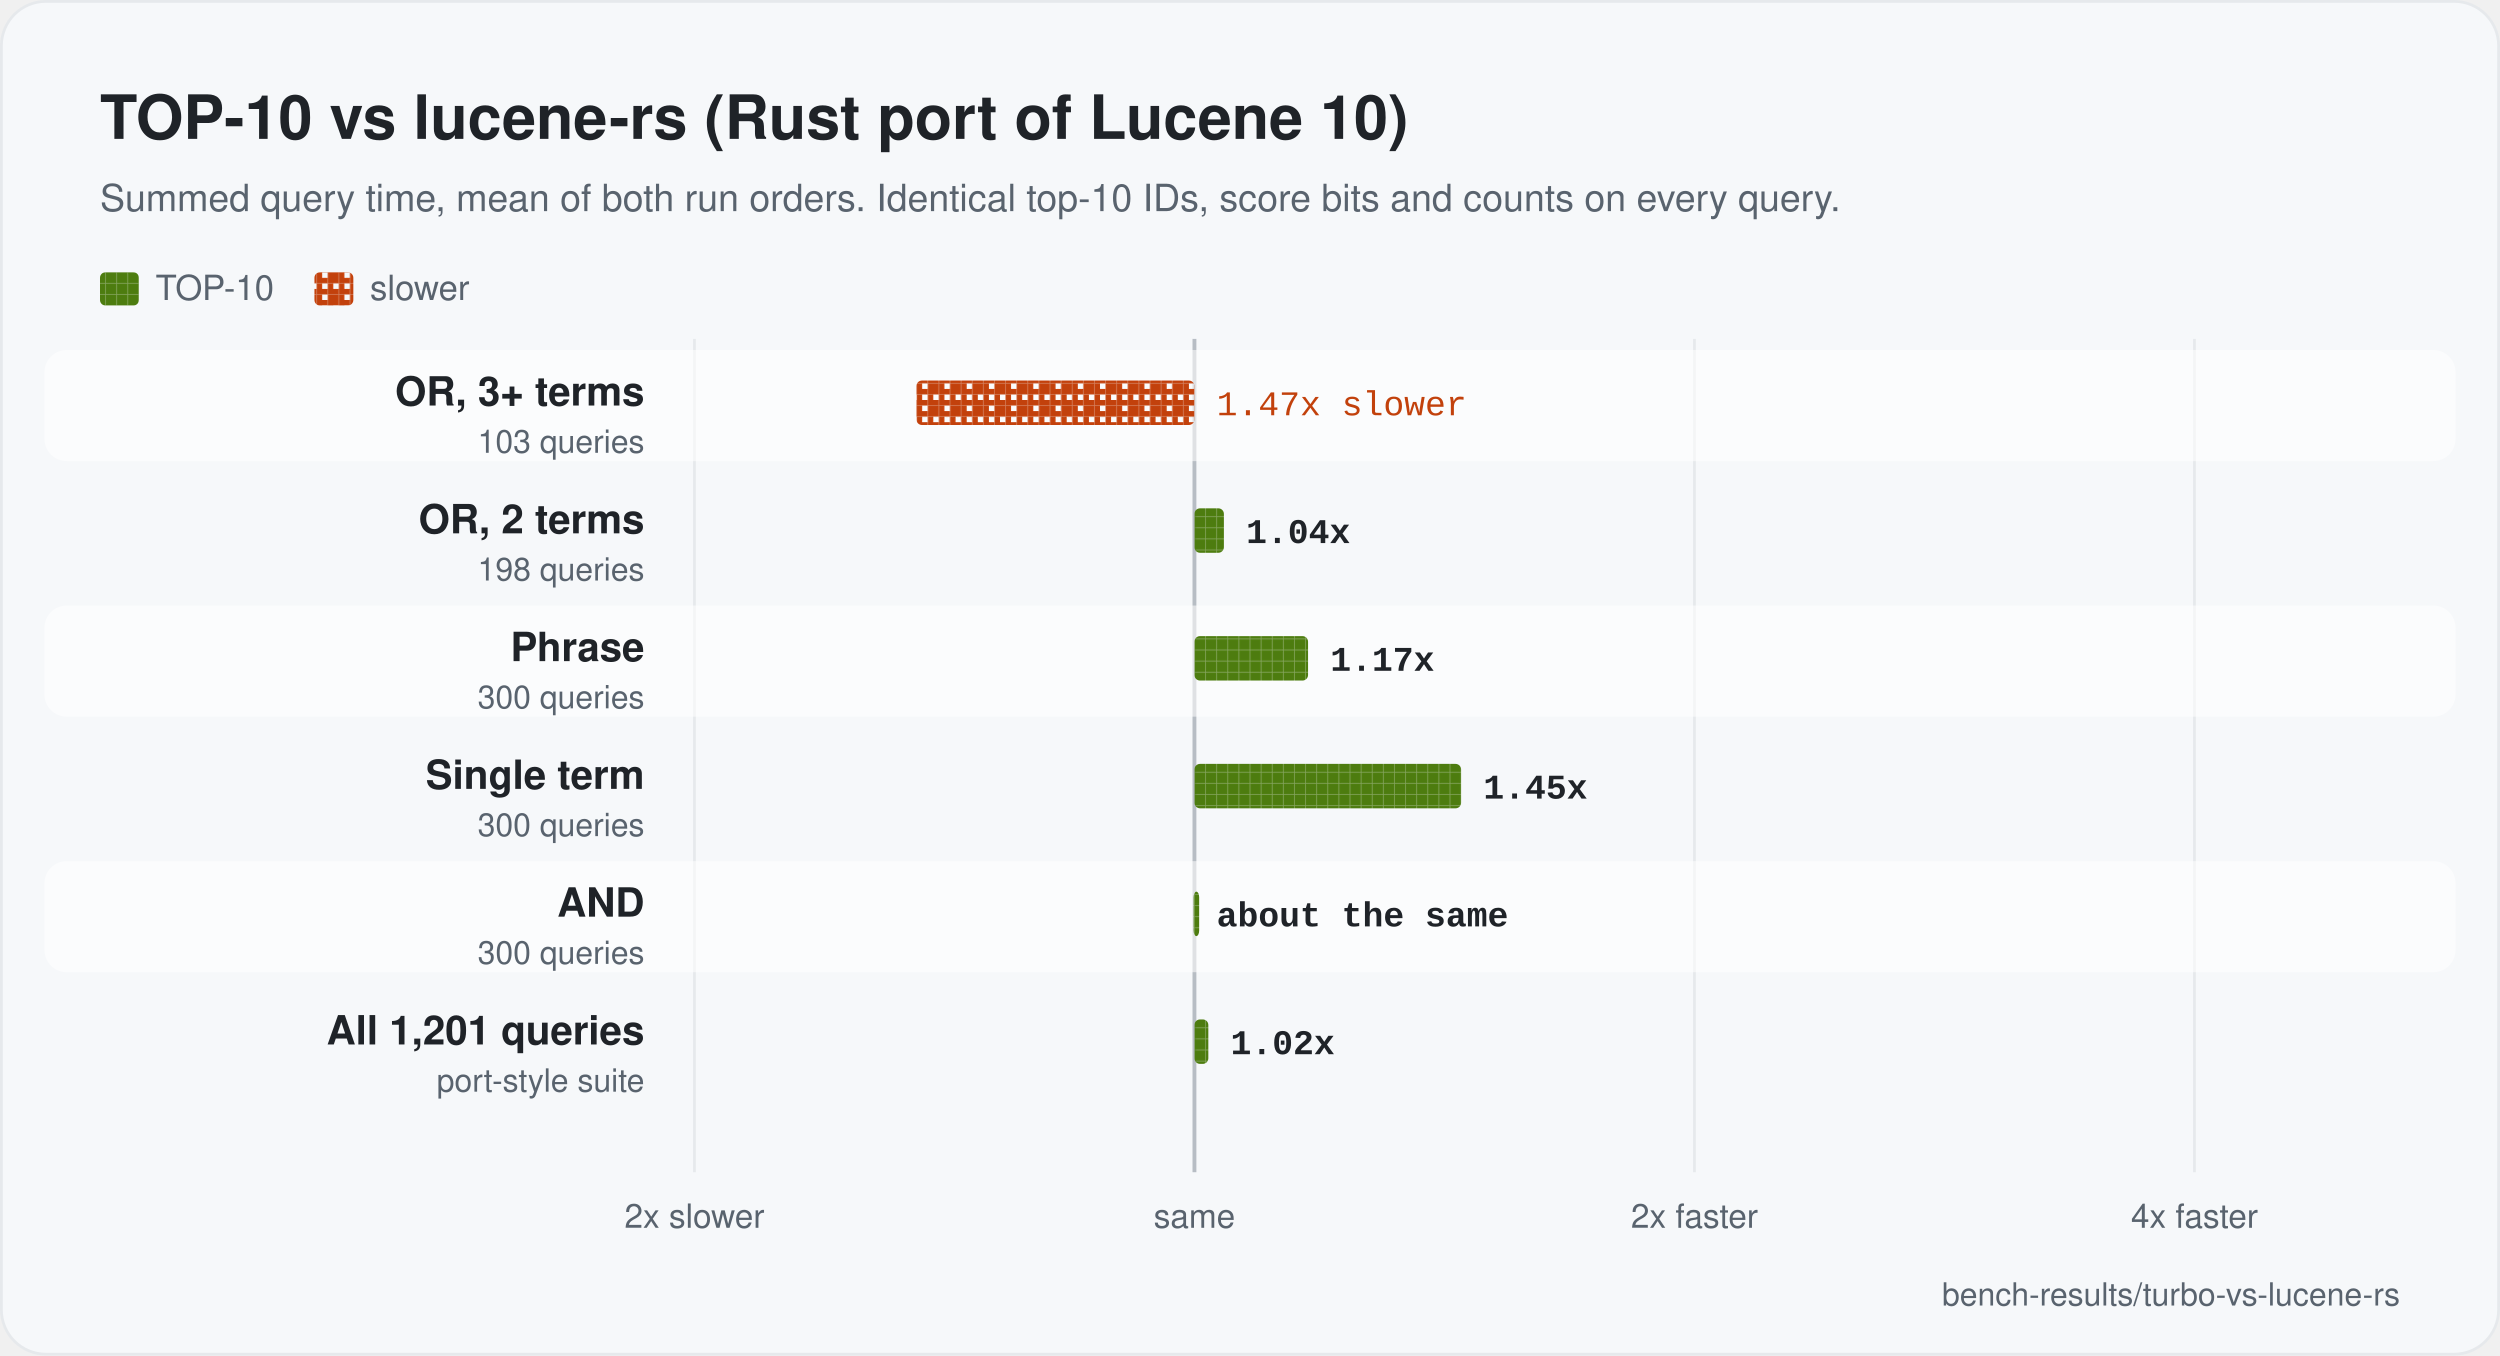
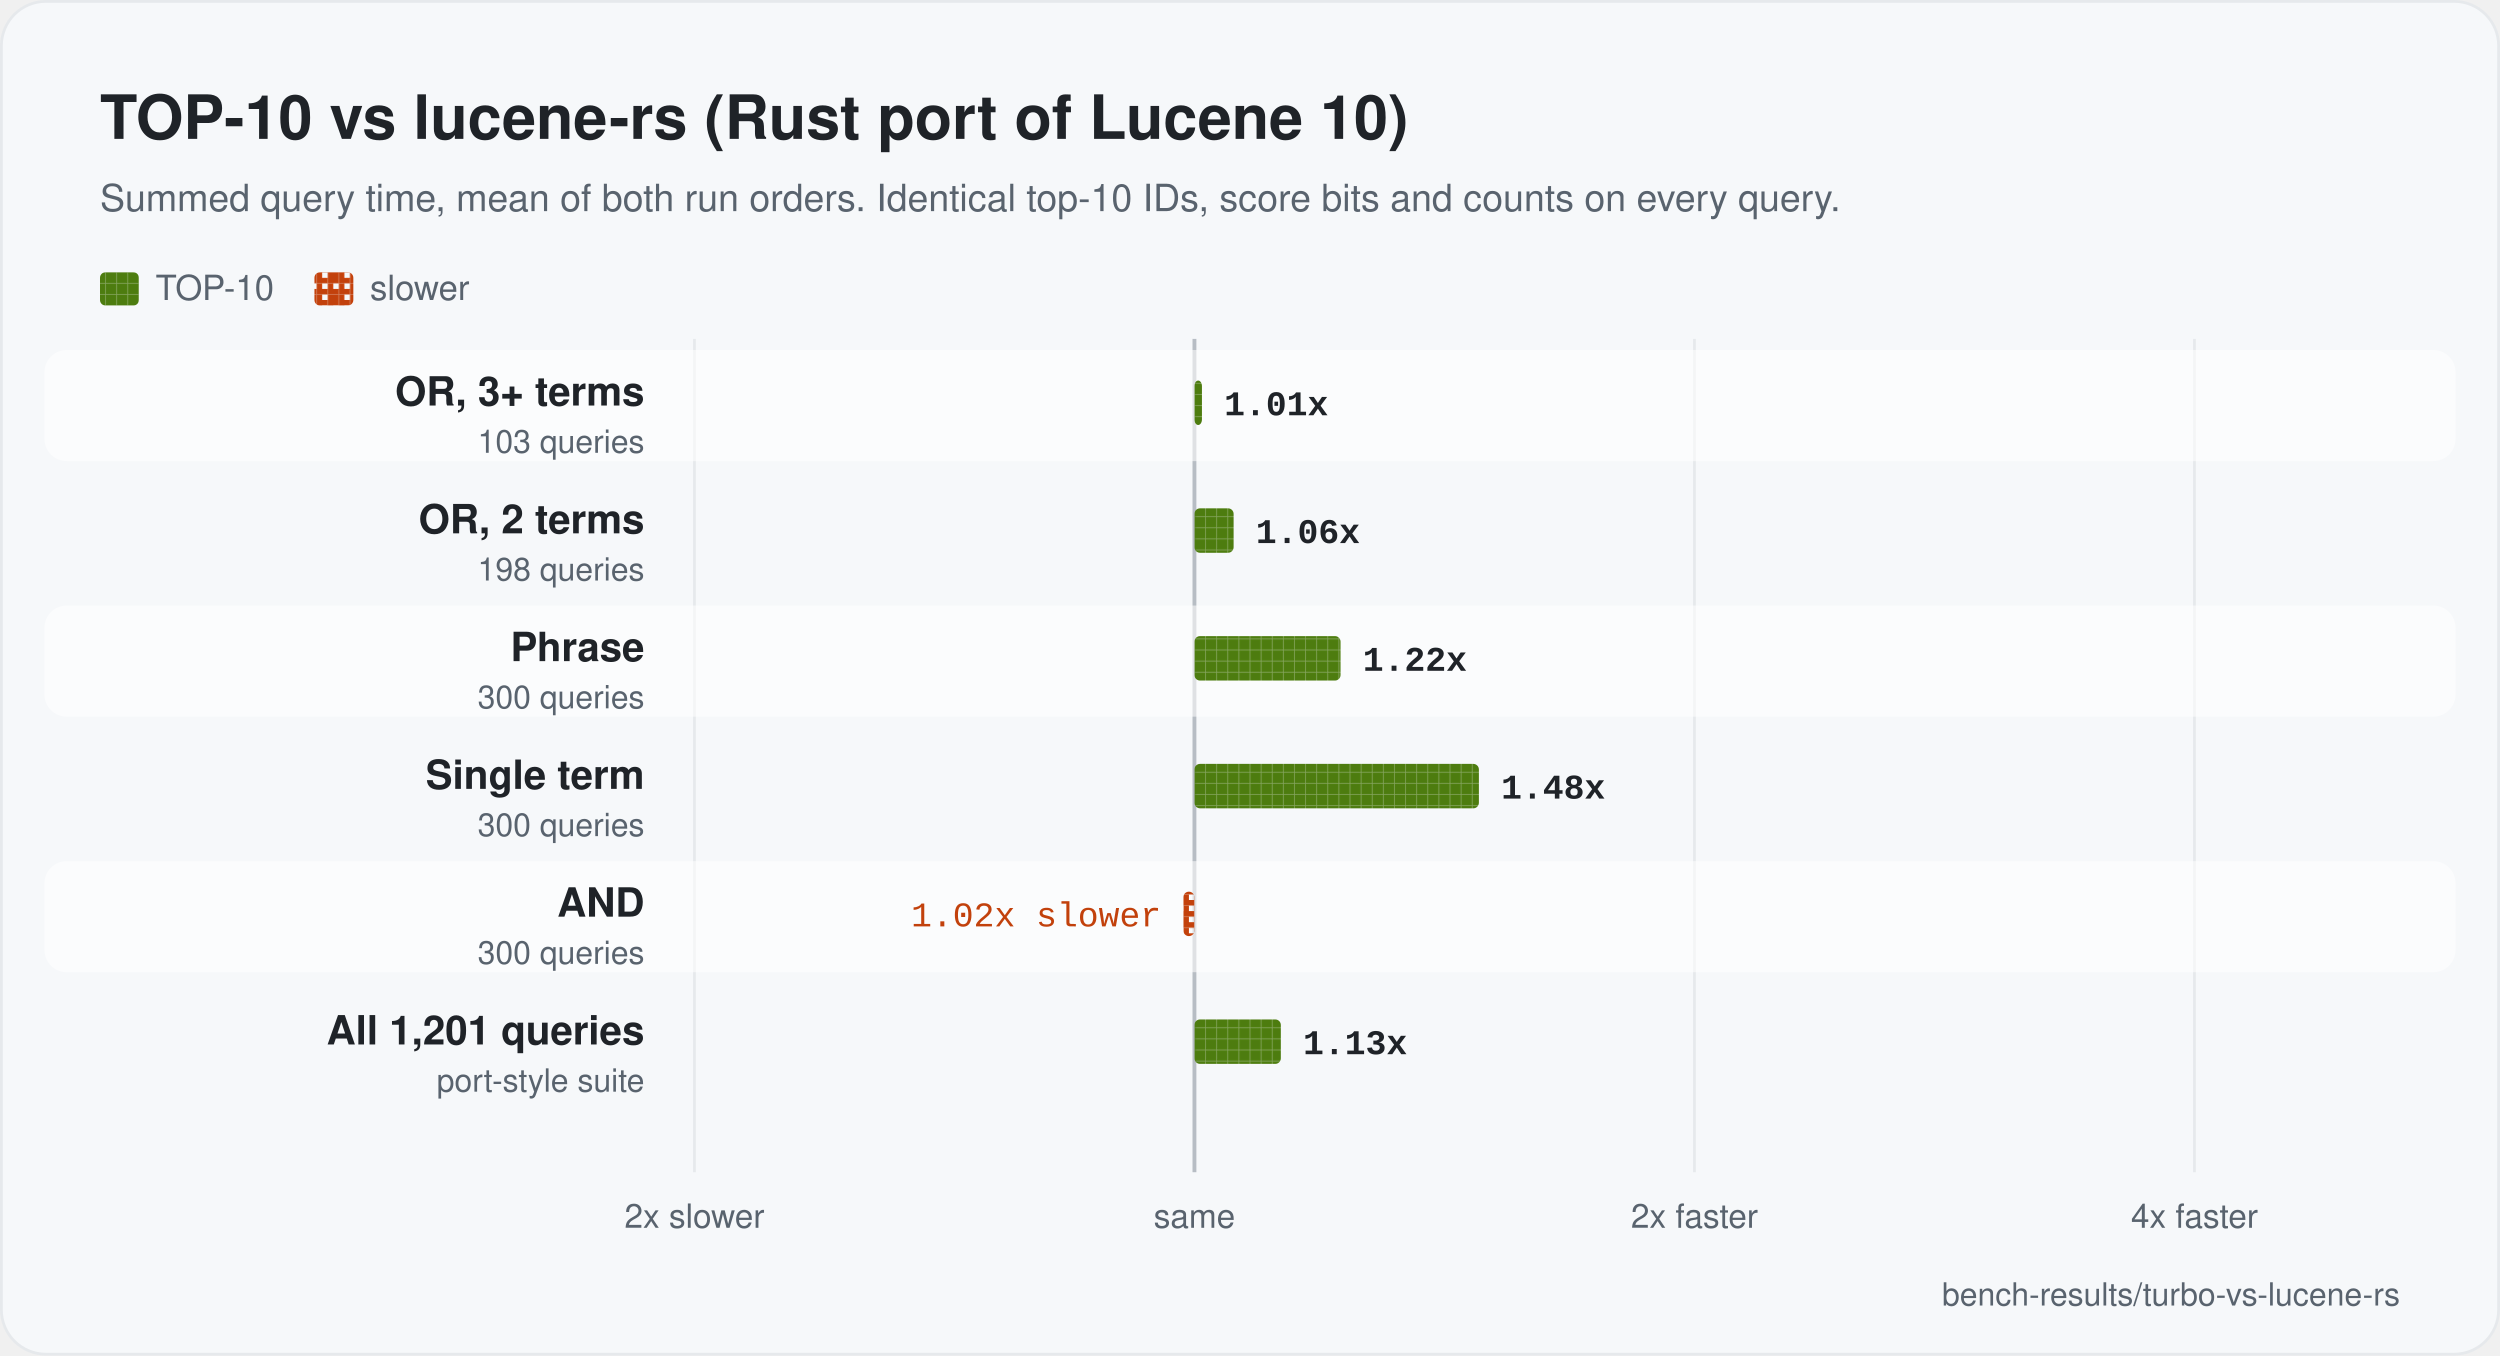
<svg xmlns="http://www.w3.org/2000/svg" width="900" height="488" viewBox="0 0 900 488">
  <defs>
    <pattern id="fast6" width="8" height="8" patternUnits="userSpaceOnUse">
      <rect x="0" y="0" width="2" height="2" fill="#4d7c0f" />
      <rect x="4" y="0" width="2" height="2" fill="#4d7c0f" />
      <rect x="2" y="2" width="2" height="2" fill="#4d7c0f" />
      <rect x="0" y="4" width="2" height="2" fill="#4d7c0f" />
      <rect x="4" y="4" width="2" height="2" fill="#4d7c0f" />
      <rect x="6" y="6" width="2" height="2" fill="#4d7c0f" />
    </pattern>
    <pattern id="fast10" width="8" height="8" patternUnits="userSpaceOnUse">
      <rect x="0" y="0" width="2" height="2" fill="#4d7c0f" />
      <rect x="2" y="0" width="2" height="2" fill="#4d7c0f" />
      <rect x="4" y="0" width="2" height="2" fill="#4d7c0f" />
      <rect x="2" y="2" width="2" height="2" fill="#4d7c0f" />
      <rect x="6" y="2" width="2" height="2" fill="#4d7c0f" />
      <rect x="0" y="4" width="2" height="2" fill="#4d7c0f" />
      <rect x="4" y="4" width="2" height="2" fill="#4d7c0f" />
      <rect x="6" y="4" width="2" height="2" fill="#4d7c0f" />
      <rect x="2" y="6" width="2" height="2" fill="#4d7c0f" />
      <rect x="6" y="6" width="2" height="2" fill="#4d7c0f" />
    </pattern>
    <pattern id="fast13" width="8" height="8" patternUnits="userSpaceOnUse">
      <rect x="0" y="0" width="2" height="2" fill="#4d7c0f" />
      <rect x="2" y="0" width="2" height="2" fill="#4d7c0f" />
      <rect x="4" y="0" width="2" height="2" fill="#4d7c0f" />
      <rect x="6" y="0" width="2" height="2" fill="#4d7c0f" />
      <rect x="0" y="2" width="2" height="2" fill="#4d7c0f" />
      <rect x="2" y="2" width="2" height="2" fill="#4d7c0f" />
      <rect x="6" y="2" width="2" height="2" fill="#4d7c0f" />
      <rect x="0" y="4" width="2" height="2" fill="#4d7c0f" />
      <rect x="2" y="4" width="2" height="2" fill="#4d7c0f" />
      <rect x="4" y="4" width="2" height="2" fill="#4d7c0f" />
      <rect x="6" y="4" width="2" height="2" fill="#4d7c0f" />
      <rect x="2" y="6" width="2" height="2" fill="#4d7c0f" />
      <rect x="6" y="6" width="2" height="2" fill="#4d7c0f" />
    </pattern>
    <pattern id="fast16" width="8" height="8" patternUnits="userSpaceOnUse">
      <rect x="0" y="0" width="2" height="2" fill="#4d7c0f" />
      <rect x="2" y="0" width="2" height="2" fill="#4d7c0f" />
      <rect x="4" y="0" width="2" height="2" fill="#4d7c0f" />
      <rect x="6" y="0" width="2" height="2" fill="#4d7c0f" />
      <rect x="0" y="2" width="2" height="2" fill="#4d7c0f" />
      <rect x="2" y="2" width="2" height="2" fill="#4d7c0f" />
      <rect x="4" y="2" width="2" height="2" fill="#4d7c0f" />
      <rect x="6" y="2" width="2" height="2" fill="#4d7c0f" />
      <rect x="0" y="4" width="2" height="2" fill="#4d7c0f" />
      <rect x="2" y="4" width="2" height="2" fill="#4d7c0f" />
      <rect x="4" y="4" width="2" height="2" fill="#4d7c0f" />
      <rect x="6" y="4" width="2" height="2" fill="#4d7c0f" />
      <rect x="0" y="6" width="2" height="2" fill="#4d7c0f" />
      <rect x="2" y="6" width="2" height="2" fill="#4d7c0f" />
      <rect x="4" y="6" width="2" height="2" fill="#4d7c0f" />
      <rect x="6" y="6" width="2" height="2" fill="#4d7c0f" />
    </pattern>
    <pattern id="fast26" width="8" height="8" patternUnits="userSpaceOnUse">
      <rect x="0" y="0" width="2" height="2" fill="#0f766e" />
      <rect x="4" y="0" width="2" height="2" fill="#0f766e" />
      <rect x="2" y="2" width="2" height="2" fill="#0f766e" />
      <rect x="0" y="4" width="2" height="2" fill="#0f766e" />
      <rect x="4" y="4" width="2" height="2" fill="#0f766e" />
      <rect x="6" y="6" width="2" height="2" fill="#0f766e" />
    </pattern>
    <pattern id="fast210" width="8" height="8" patternUnits="userSpaceOnUse">
      <rect x="0" y="0" width="2" height="2" fill="#0f766e" />
      <rect x="2" y="0" width="2" height="2" fill="#0f766e" />
      <rect x="4" y="0" width="2" height="2" fill="#0f766e" />
      <rect x="2" y="2" width="2" height="2" fill="#0f766e" />
      <rect x="6" y="2" width="2" height="2" fill="#0f766e" />
      <rect x="0" y="4" width="2" height="2" fill="#0f766e" />
      <rect x="4" y="4" width="2" height="2" fill="#0f766e" />
      <rect x="6" y="4" width="2" height="2" fill="#0f766e" />
      <rect x="2" y="6" width="2" height="2" fill="#0f766e" />
      <rect x="6" y="6" width="2" height="2" fill="#0f766e" />
    </pattern>
    <pattern id="fast213" width="8" height="8" patternUnits="userSpaceOnUse">
      <rect x="0" y="0" width="2" height="2" fill="#0f766e" />
      <rect x="2" y="0" width="2" height="2" fill="#0f766e" />
      <rect x="4" y="0" width="2" height="2" fill="#0f766e" />
      <rect x="6" y="0" width="2" height="2" fill="#0f766e" />
      <rect x="0" y="2" width="2" height="2" fill="#0f766e" />
      <rect x="2" y="2" width="2" height="2" fill="#0f766e" />
      <rect x="6" y="2" width="2" height="2" fill="#0f766e" />
      <rect x="0" y="4" width="2" height="2" fill="#0f766e" />
      <rect x="2" y="4" width="2" height="2" fill="#0f766e" />
      <rect x="4" y="4" width="2" height="2" fill="#0f766e" />
      <rect x="6" y="4" width="2" height="2" fill="#0f766e" />
      <rect x="2" y="6" width="2" height="2" fill="#0f766e" />
      <rect x="6" y="6" width="2" height="2" fill="#0f766e" />
    </pattern>
    <pattern id="fast216" width="8" height="8" patternUnits="userSpaceOnUse">
      <rect x="0" y="0" width="2" height="2" fill="#0f766e" />
      <rect x="2" y="0" width="2" height="2" fill="#0f766e" />
      <rect x="4" y="0" width="2" height="2" fill="#0f766e" />
      <rect x="6" y="0" width="2" height="2" fill="#0f766e" />
      <rect x="0" y="2" width="2" height="2" fill="#0f766e" />
      <rect x="2" y="2" width="2" height="2" fill="#0f766e" />
      <rect x="4" y="2" width="2" height="2" fill="#0f766e" />
      <rect x="6" y="2" width="2" height="2" fill="#0f766e" />
      <rect x="0" y="4" width="2" height="2" fill="#0f766e" />
      <rect x="2" y="4" width="2" height="2" fill="#0f766e" />
      <rect x="4" y="4" width="2" height="2" fill="#0f766e" />
      <rect x="6" y="4" width="2" height="2" fill="#0f766e" />
      <rect x="0" y="6" width="2" height="2" fill="#0f766e" />
      <rect x="2" y="6" width="2" height="2" fill="#0f766e" />
      <rect x="4" y="6" width="2" height="2" fill="#0f766e" />
      <rect x="6" y="6" width="2" height="2" fill="#0f766e" />
    </pattern>
    <pattern id="slow6" width="8" height="8" patternUnits="userSpaceOnUse">
      <rect x="0" y="0" width="2" height="2" fill="#c2410c" />
      <rect x="4" y="0" width="2" height="2" fill="#c2410c" />
      <rect x="2" y="2" width="2" height="2" fill="#c2410c" />
      <rect x="0" y="4" width="2" height="2" fill="#c2410c" />
      <rect x="4" y="4" width="2" height="2" fill="#c2410c" />
      <rect x="6" y="6" width="2" height="2" fill="#c2410c" />
    </pattern>
    <pattern id="slow10" width="8" height="8" patternUnits="userSpaceOnUse">
      <rect x="0" y="0" width="2" height="2" fill="#c2410c" />
      <rect x="2" y="0" width="2" height="2" fill="#c2410c" />
      <rect x="4" y="0" width="2" height="2" fill="#c2410c" />
      <rect x="2" y="2" width="2" height="2" fill="#c2410c" />
      <rect x="6" y="2" width="2" height="2" fill="#c2410c" />
      <rect x="0" y="4" width="2" height="2" fill="#c2410c" />
      <rect x="4" y="4" width="2" height="2" fill="#c2410c" />
      <rect x="6" y="4" width="2" height="2" fill="#c2410c" />
      <rect x="2" y="6" width="2" height="2" fill="#c2410c" />
      <rect x="6" y="6" width="2" height="2" fill="#c2410c" />
    </pattern>
    <pattern id="slow13" width="8" height="8" patternUnits="userSpaceOnUse">
      <rect x="0" y="0" width="2" height="2" fill="#c2410c" />
      <rect x="2" y="0" width="2" height="2" fill="#c2410c" />
      <rect x="4" y="0" width="2" height="2" fill="#c2410c" />
      <rect x="6" y="0" width="2" height="2" fill="#c2410c" />
      <rect x="0" y="2" width="2" height="2" fill="#c2410c" />
      <rect x="2" y="2" width="2" height="2" fill="#c2410c" />
      <rect x="6" y="2" width="2" height="2" fill="#c2410c" />
      <rect x="0" y="4" width="2" height="2" fill="#c2410c" />
      <rect x="2" y="4" width="2" height="2" fill="#c2410c" />
      <rect x="4" y="4" width="2" height="2" fill="#c2410c" />
      <rect x="6" y="4" width="2" height="2" fill="#c2410c" />
      <rect x="2" y="6" width="2" height="2" fill="#c2410c" />
      <rect x="6" y="6" width="2" height="2" fill="#c2410c" />
    </pattern>
    <pattern id="slow16" width="8" height="8" patternUnits="userSpaceOnUse">
      <rect x="0" y="0" width="2" height="2" fill="#c2410c" />
      <rect x="2" y="0" width="2" height="2" fill="#c2410c" />
      <rect x="4" y="0" width="2" height="2" fill="#c2410c" />
      <rect x="6" y="0" width="2" height="2" fill="#c2410c" />
      <rect x="0" y="2" width="2" height="2" fill="#c2410c" />
      <rect x="2" y="2" width="2" height="2" fill="#c2410c" />
      <rect x="4" y="2" width="2" height="2" fill="#c2410c" />
      <rect x="6" y="2" width="2" height="2" fill="#c2410c" />
      <rect x="0" y="4" width="2" height="2" fill="#c2410c" />
      <rect x="2" y="4" width="2" height="2" fill="#c2410c" />
      <rect x="4" y="4" width="2" height="2" fill="#c2410c" />
      <rect x="6" y="4" width="2" height="2" fill="#c2410c" />
      <rect x="0" y="6" width="2" height="2" fill="#c2410c" />
      <rect x="2" y="6" width="2" height="2" fill="#c2410c" />
      <rect x="4" y="6" width="2" height="2" fill="#c2410c" />
      <rect x="6" y="6" width="2" height="2" fill="#c2410c" />
    </pattern>
    <pattern id="neutral6" width="8" height="8" patternUnits="userSpaceOnUse">
      <rect x="0" y="0" width="2" height="2" fill="#8c959f" />
      <rect x="4" y="0" width="2" height="2" fill="#8c959f" />
      <rect x="2" y="2" width="2" height="2" fill="#8c959f" />
      <rect x="0" y="4" width="2" height="2" fill="#8c959f" />
      <rect x="4" y="4" width="2" height="2" fill="#8c959f" />
      <rect x="6" y="6" width="2" height="2" fill="#8c959f" />
    </pattern>
    <pattern id="neutral10" width="8" height="8" patternUnits="userSpaceOnUse">
      <rect x="0" y="0" width="2" height="2" fill="#8c959f" />
      <rect x="2" y="0" width="2" height="2" fill="#8c959f" />
      <rect x="4" y="0" width="2" height="2" fill="#8c959f" />
      <rect x="2" y="2" width="2" height="2" fill="#8c959f" />
      <rect x="6" y="2" width="2" height="2" fill="#8c959f" />
      <rect x="0" y="4" width="2" height="2" fill="#8c959f" />
      <rect x="4" y="4" width="2" height="2" fill="#8c959f" />
      <rect x="6" y="4" width="2" height="2" fill="#8c959f" />
      <rect x="2" y="6" width="2" height="2" fill="#8c959f" />
      <rect x="6" y="6" width="2" height="2" fill="#8c959f" />
    </pattern>
    <pattern id="neutral13" width="8" height="8" patternUnits="userSpaceOnUse">
      <rect x="0" y="0" width="2" height="2" fill="#8c959f" />
      <rect x="2" y="0" width="2" height="2" fill="#8c959f" />
      <rect x="4" y="0" width="2" height="2" fill="#8c959f" />
      <rect x="6" y="0" width="2" height="2" fill="#8c959f" />
      <rect x="0" y="2" width="2" height="2" fill="#8c959f" />
      <rect x="2" y="2" width="2" height="2" fill="#8c959f" />
      <rect x="6" y="2" width="2" height="2" fill="#8c959f" />
      <rect x="0" y="4" width="2" height="2" fill="#8c959f" />
      <rect x="2" y="4" width="2" height="2" fill="#8c959f" />
      <rect x="4" y="4" width="2" height="2" fill="#8c959f" />
      <rect x="6" y="4" width="2" height="2" fill="#8c959f" />
      <rect x="2" y="6" width="2" height="2" fill="#8c959f" />
      <rect x="6" y="6" width="2" height="2" fill="#8c959f" />
    </pattern>
    <pattern id="neutral16" width="8" height="8" patternUnits="userSpaceOnUse">
      <rect x="0" y="0" width="2" height="2" fill="#8c959f" />
      <rect x="2" y="0" width="2" height="2" fill="#8c959f" />
      <rect x="4" y="0" width="2" height="2" fill="#8c959f" />
      <rect x="6" y="0" width="2" height="2" fill="#8c959f" />
      <rect x="0" y="2" width="2" height="2" fill="#8c959f" />
      <rect x="2" y="2" width="2" height="2" fill="#8c959f" />
      <rect x="4" y="2" width="2" height="2" fill="#8c959f" />
      <rect x="6" y="2" width="2" height="2" fill="#8c959f" />
      <rect x="0" y="4" width="2" height="2" fill="#8c959f" />
      <rect x="2" y="4" width="2" height="2" fill="#8c959f" />
      <rect x="4" y="4" width="2" height="2" fill="#8c959f" />
      <rect x="6" y="4" width="2" height="2" fill="#8c959f" />
      <rect x="0" y="6" width="2" height="2" fill="#8c959f" />
      <rect x="2" y="6" width="2" height="2" fill="#8c959f" />
      <rect x="4" y="6" width="2" height="2" fill="#8c959f" />
      <rect x="6" y="6" width="2" height="2" fill="#8c959f" />
    </pattern>
    <pattern id="ink6" width="8" height="8" patternUnits="userSpaceOnUse">
      <rect x="0" y="0" width="2" height="2" fill="#1f2328" />
      <rect x="4" y="0" width="2" height="2" fill="#1f2328" />
      <rect x="2" y="2" width="2" height="2" fill="#1f2328" />
      <rect x="0" y="4" width="2" height="2" fill="#1f2328" />
      <rect x="4" y="4" width="2" height="2" fill="#1f2328" />
      <rect x="6" y="6" width="2" height="2" fill="#1f2328" />
    </pattern>
    <pattern id="ink10" width="8" height="8" patternUnits="userSpaceOnUse">
      <rect x="0" y="0" width="2" height="2" fill="#1f2328" />
      <rect x="2" y="0" width="2" height="2" fill="#1f2328" />
      <rect x="4" y="0" width="2" height="2" fill="#1f2328" />
      <rect x="2" y="2" width="2" height="2" fill="#1f2328" />
      <rect x="6" y="2" width="2" height="2" fill="#1f2328" />
      <rect x="0" y="4" width="2" height="2" fill="#1f2328" />
      <rect x="4" y="4" width="2" height="2" fill="#1f2328" />
      <rect x="6" y="4" width="2" height="2" fill="#1f2328" />
      <rect x="2" y="6" width="2" height="2" fill="#1f2328" />
      <rect x="6" y="6" width="2" height="2" fill="#1f2328" />
    </pattern>
    <pattern id="ink13" width="8" height="8" patternUnits="userSpaceOnUse">
      <rect x="0" y="0" width="2" height="2" fill="#1f2328" />
      <rect x="2" y="0" width="2" height="2" fill="#1f2328" />
      <rect x="4" y="0" width="2" height="2" fill="#1f2328" />
      <rect x="6" y="0" width="2" height="2" fill="#1f2328" />
      <rect x="0" y="2" width="2" height="2" fill="#1f2328" />
      <rect x="2" y="2" width="2" height="2" fill="#1f2328" />
      <rect x="6" y="2" width="2" height="2" fill="#1f2328" />
      <rect x="0" y="4" width="2" height="2" fill="#1f2328" />
      <rect x="2" y="4" width="2" height="2" fill="#1f2328" />
      <rect x="4" y="4" width="2" height="2" fill="#1f2328" />
      <rect x="6" y="4" width="2" height="2" fill="#1f2328" />
      <rect x="2" y="6" width="2" height="2" fill="#1f2328" />
      <rect x="6" y="6" width="2" height="2" fill="#1f2328" />
    </pattern>
    <pattern id="ink16" width="8" height="8" patternUnits="userSpaceOnUse">
      <rect x="0" y="0" width="2" height="2" fill="#1f2328" />
      <rect x="2" y="0" width="2" height="2" fill="#1f2328" />
      <rect x="4" y="0" width="2" height="2" fill="#1f2328" />
      <rect x="6" y="0" width="2" height="2" fill="#1f2328" />
      <rect x="0" y="2" width="2" height="2" fill="#1f2328" />
      <rect x="2" y="2" width="2" height="2" fill="#1f2328" />
      <rect x="4" y="2" width="2" height="2" fill="#1f2328" />
      <rect x="6" y="2" width="2" height="2" fill="#1f2328" />
      <rect x="0" y="4" width="2" height="2" fill="#1f2328" />
      <rect x="2" y="4" width="2" height="2" fill="#1f2328" />
      <rect x="4" y="4" width="2" height="2" fill="#1f2328" />
      <rect x="6" y="4" width="2" height="2" fill="#1f2328" />
      <rect x="0" y="6" width="2" height="2" fill="#1f2328" />
      <rect x="2" y="6" width="2" height="2" fill="#1f2328" />
      <rect x="4" y="6" width="2" height="2" fill="#1f2328" />
      <rect x="6" y="6" width="2" height="2" fill="#1f2328" />
    </pattern>
  </defs>
  <rect x="0.5" y="0.5" width="899" height="487" rx="16" fill="#f6f8fa" stroke="#e6e9ec" />
  <text x="36.0" y="50.0" font-size="22" font-weight="650" fill="#1f2328" text-anchor="start" font-family="-apple-system, BlinkMacSystemFont, 'Segoe UI', Helvetica, Arial, sans-serif" opacity="1">TOP-10 vs lucene-rs (Rust port of Lucene 10)</text>
  <text x="36.0" y="76.0" font-size="13.5" font-weight="400" fill="#59636e" text-anchor="start" font-family="-apple-system, BlinkMacSystemFont, 'Segoe UI', Helvetica, Arial, sans-serif" opacity="1">Summed query time, mean of both run orders. Identical top-10 IDs, score bits and counts on every query.</text>
  <rect x="36" y="98" width="14" height="12" rx="2" fill="url(#fast16)" />
  <text x="56.0" y="108.0" font-size="12.5" font-weight="400" fill="#59636e" text-anchor="start" font-family="-apple-system, BlinkMacSystemFont, 'Segoe UI', Helvetica, Arial, sans-serif" opacity="1">TOP-10</text>
  <rect x="113.2" y="98" width="14" height="12" rx="2" fill="url(#slow13)" />
  <text x="133.2" y="108.0" font-size="12.5" font-weight="400" fill="#59636e" text-anchor="start" font-family="-apple-system, BlinkMacSystemFont, 'Segoe UI', Helvetica, Arial, sans-serif" opacity="1">slower</text>
  <line x1="250.0" y1="122" x2="250.0" y2="422" stroke="#e6e9ec" stroke-width="1" />
  <text x="250.0" y="442.0" font-size="12" font-weight="400" fill="#59636e" text-anchor="middle" font-family="-apple-system, BlinkMacSystemFont, 'Segoe UI', Helvetica, Arial, sans-serif" opacity="1">2x slower</text>
  <line x1="430.0" y1="122" x2="430.0" y2="422" stroke="#b7bdc4" stroke-width="1.4" />
  <text x="430.0" y="442.0" font-size="12" font-weight="400" fill="#59636e" text-anchor="middle" font-family="-apple-system, BlinkMacSystemFont, 'Segoe UI', Helvetica, Arial, sans-serif" opacity="1">same</text>
  <line x1="610.0" y1="122" x2="610.0" y2="422" stroke="#e6e9ec" stroke-width="1" />
  <text x="610.0" y="442.0" font-size="12" font-weight="400" fill="#59636e" text-anchor="middle" font-family="-apple-system, BlinkMacSystemFont, 'Segoe UI', Helvetica, Arial, sans-serif" opacity="1">2x faster</text>
  <line x1="790.0" y1="122" x2="790.0" y2="422" stroke="#e6e9ec" stroke-width="1" />
  <text x="790.0" y="442.0" font-size="12" font-weight="400" fill="#59636e" text-anchor="middle" font-family="-apple-system, BlinkMacSystemFont, 'Segoe UI', Helvetica, Arial, sans-serif" opacity="1">4x faster</text>
  <rect x="16" y="126" width="868" height="40" rx="8" fill="#ffffff" opacity="0.55" />
  <text x="232.0" y="146.0" font-size="14.5" font-weight="550" fill="#1f2328" text-anchor="end" font-family="-apple-system, BlinkMacSystemFont, 'Segoe UI', Helvetica, Arial, sans-serif" opacity="1">OR, 3+ terms</text>
  <text x="232.0" y="163.0" font-size="11.5" font-weight="400" fill="#59636e" text-anchor="end" font-family="-apple-system, BlinkMacSystemFont, 'Segoe UI', Helvetica, Arial, sans-serif" opacity="1">103 queries</text>
-   <rect x="329.9" y="137" width="100.1" height="16" rx="2" fill="url(#slow13)" />
-   <text x="438.0" y="149.5" font-size="12.5" font-weight="400" fill="#c2410c" text-anchor="start" font-family="ui-monospace, SFMono-Regular, Menlo, Consolas, 'Liberation Mono', monospace" opacity="1">1.47x slower</text>
+   <rect x="430.0" y="137" width="2.7" height="16" rx="2" fill="url(#fast16)" />
+   <text x="440.7" y="149.5" font-size="12.5" font-weight="600" fill="#1f2328" text-anchor="start" font-family="ui-monospace, SFMono-Regular, Menlo, Consolas, 'Liberation Mono', monospace" opacity="1">1.01x</text>
  <text x="232.0" y="192.0" font-size="14.5" font-weight="550" fill="#1f2328" text-anchor="end" font-family="-apple-system, BlinkMacSystemFont, 'Segoe UI', Helvetica, Arial, sans-serif" opacity="1">OR, 2 terms</text>
  <text x="232.0" y="209.0" font-size="11.5" font-weight="400" fill="#59636e" text-anchor="end" font-family="-apple-system, BlinkMacSystemFont, 'Segoe UI', Helvetica, Arial, sans-serif" opacity="1">198 queries</text>
-   <rect x="430.0" y="183" width="10.6" height="16" rx="2" fill="url(#fast16)" />
-   <text x="448.6" y="195.5" font-size="12.5" font-weight="600" fill="#1f2328" text-anchor="start" font-family="ui-monospace, SFMono-Regular, Menlo, Consolas, 'Liberation Mono', monospace" opacity="1">1.04x</text>
+   <rect x="430.0" y="183" width="14.1" height="16" rx="2" fill="url(#fast16)" />
+   <text x="452.1" y="195.5" font-size="12.5" font-weight="600" fill="#1f2328" text-anchor="start" font-family="ui-monospace, SFMono-Regular, Menlo, Consolas, 'Liberation Mono', monospace" opacity="1">1.06x</text>
  <rect x="16" y="218" width="868" height="40" rx="8" fill="#ffffff" opacity="0.55" />
  <text x="232.0" y="238.0" font-size="14.5" font-weight="550" fill="#1f2328" text-anchor="end" font-family="-apple-system, BlinkMacSystemFont, 'Segoe UI', Helvetica, Arial, sans-serif" opacity="1">Phrase</text>
  <text x="232.0" y="255.0" font-size="11.5" font-weight="400" fill="#59636e" text-anchor="end" font-family="-apple-system, BlinkMacSystemFont, 'Segoe UI', Helvetica, Arial, sans-serif" opacity="1">300 queries</text>
-   <rect x="430.0" y="229" width="40.9" height="16" rx="2" fill="url(#fast16)" />
-   <text x="478.9" y="241.5" font-size="12.5" font-weight="600" fill="#1f2328" text-anchor="start" font-family="ui-monospace, SFMono-Regular, Menlo, Consolas, 'Liberation Mono', monospace" opacity="1">1.17x</text>
+   <rect x="430.0" y="229" width="52.6" height="16" rx="2" fill="url(#fast16)" />
+   <text x="490.6" y="241.5" font-size="12.5" font-weight="600" fill="#1f2328" text-anchor="start" font-family="ui-monospace, SFMono-Regular, Menlo, Consolas, 'Liberation Mono', monospace" opacity="1">1.22x</text>
  <text x="232.0" y="284.0" font-size="14.5" font-weight="550" fill="#1f2328" text-anchor="end" font-family="-apple-system, BlinkMacSystemFont, 'Segoe UI', Helvetica, Arial, sans-serif" opacity="1">Single term</text>
  <text x="232.0" y="301.0" font-size="11.5" font-weight="400" fill="#59636e" text-anchor="end" font-family="-apple-system, BlinkMacSystemFont, 'Segoe UI', Helvetica, Arial, sans-serif" opacity="1">300 queries</text>
-   <rect x="430.0" y="275" width="96.0" height="16" rx="2" fill="url(#fast16)" />
-   <text x="534.0" y="287.5" font-size="12.5" font-weight="600" fill="#1f2328" text-anchor="start" font-family="ui-monospace, SFMono-Regular, Menlo, Consolas, 'Liberation Mono', monospace" opacity="1">1.45x</text>
+   <rect x="430.0" y="275" width="102.4" height="16" rx="2" fill="url(#fast16)" />
+   <text x="540.4" y="287.5" font-size="12.5" font-weight="600" fill="#1f2328" text-anchor="start" font-family="ui-monospace, SFMono-Regular, Menlo, Consolas, 'Liberation Mono', monospace" opacity="1">1.48x</text>
  <rect x="16" y="310" width="868" height="40" rx="8" fill="#ffffff" opacity="0.55" />
  <text x="232.0" y="330.0" font-size="14.5" font-weight="550" fill="#1f2328" text-anchor="end" font-family="-apple-system, BlinkMacSystemFont, 'Segoe UI', Helvetica, Arial, sans-serif" opacity="1">AND</text>
  <text x="232.0" y="347.0" font-size="11.5" font-weight="400" fill="#59636e" text-anchor="end" font-family="-apple-system, BlinkMacSystemFont, 'Segoe UI', Helvetica, Arial, sans-serif" opacity="1">300 queries</text>
-   <rect x="429.7" y="321" width="2.0" height="16" rx="2" fill="url(#fast16)" />
-   <text x="438.0" y="333.5" font-size="12.5" font-weight="600" fill="#1f2328" text-anchor="start" font-family="ui-monospace, SFMono-Regular, Menlo, Consolas, 'Liberation Mono', monospace" opacity="1">about the same</text>
+   <rect x="426.0" y="321" width="4.0" height="16" rx="2" fill="url(#slow13)" />
+   <text x="418.0" y="333.5" font-size="12.5" font-weight="400" fill="#c2410c" text-anchor="end" font-family="ui-monospace, SFMono-Regular, Menlo, Consolas, 'Liberation Mono', monospace" opacity="1">1.02x slower</text>
  <text x="232.0" y="376.0" font-size="14.5" font-weight="550" fill="#1f2328" text-anchor="end" font-family="-apple-system, BlinkMacSystemFont, 'Segoe UI', Helvetica, Arial, sans-serif" opacity="1">All 1,201 queries</text>
  <text x="232.0" y="393.0" font-size="11.5" font-weight="400" fill="#59636e" text-anchor="end" font-family="-apple-system, BlinkMacSystemFont, 'Segoe UI', Helvetica, Arial, sans-serif" opacity="1">port-style suite</text>
-   <rect x="430.0" y="367" width="5.0" height="16" rx="2" fill="url(#fast16)" />
-   <text x="443.0" y="379.5" font-size="12.5" font-weight="600" fill="#1f2328" text-anchor="start" font-family="ui-monospace, SFMono-Regular, Menlo, Consolas, 'Liberation Mono', monospace" opacity="1">1.02x</text>
+   <rect x="430.0" y="367" width="31.1" height="16" rx="2" fill="url(#fast16)" />
+   <text x="469.1" y="379.5" font-size="12.5" font-weight="600" fill="#1f2328" text-anchor="start" font-family="ui-monospace, SFMono-Regular, Menlo, Consolas, 'Liberation Mono', monospace" opacity="1">1.13x</text>
  <text x="864.0" y="470.0" font-size="11.5" font-weight="400" fill="#59636e" text-anchor="end" font-family="-apple-system, BlinkMacSystemFont, 'Segoe UI', Helvetica, Arial, sans-serif" opacity="1">bench-results/turbo-vs-lucene-rs</text>
</svg>
